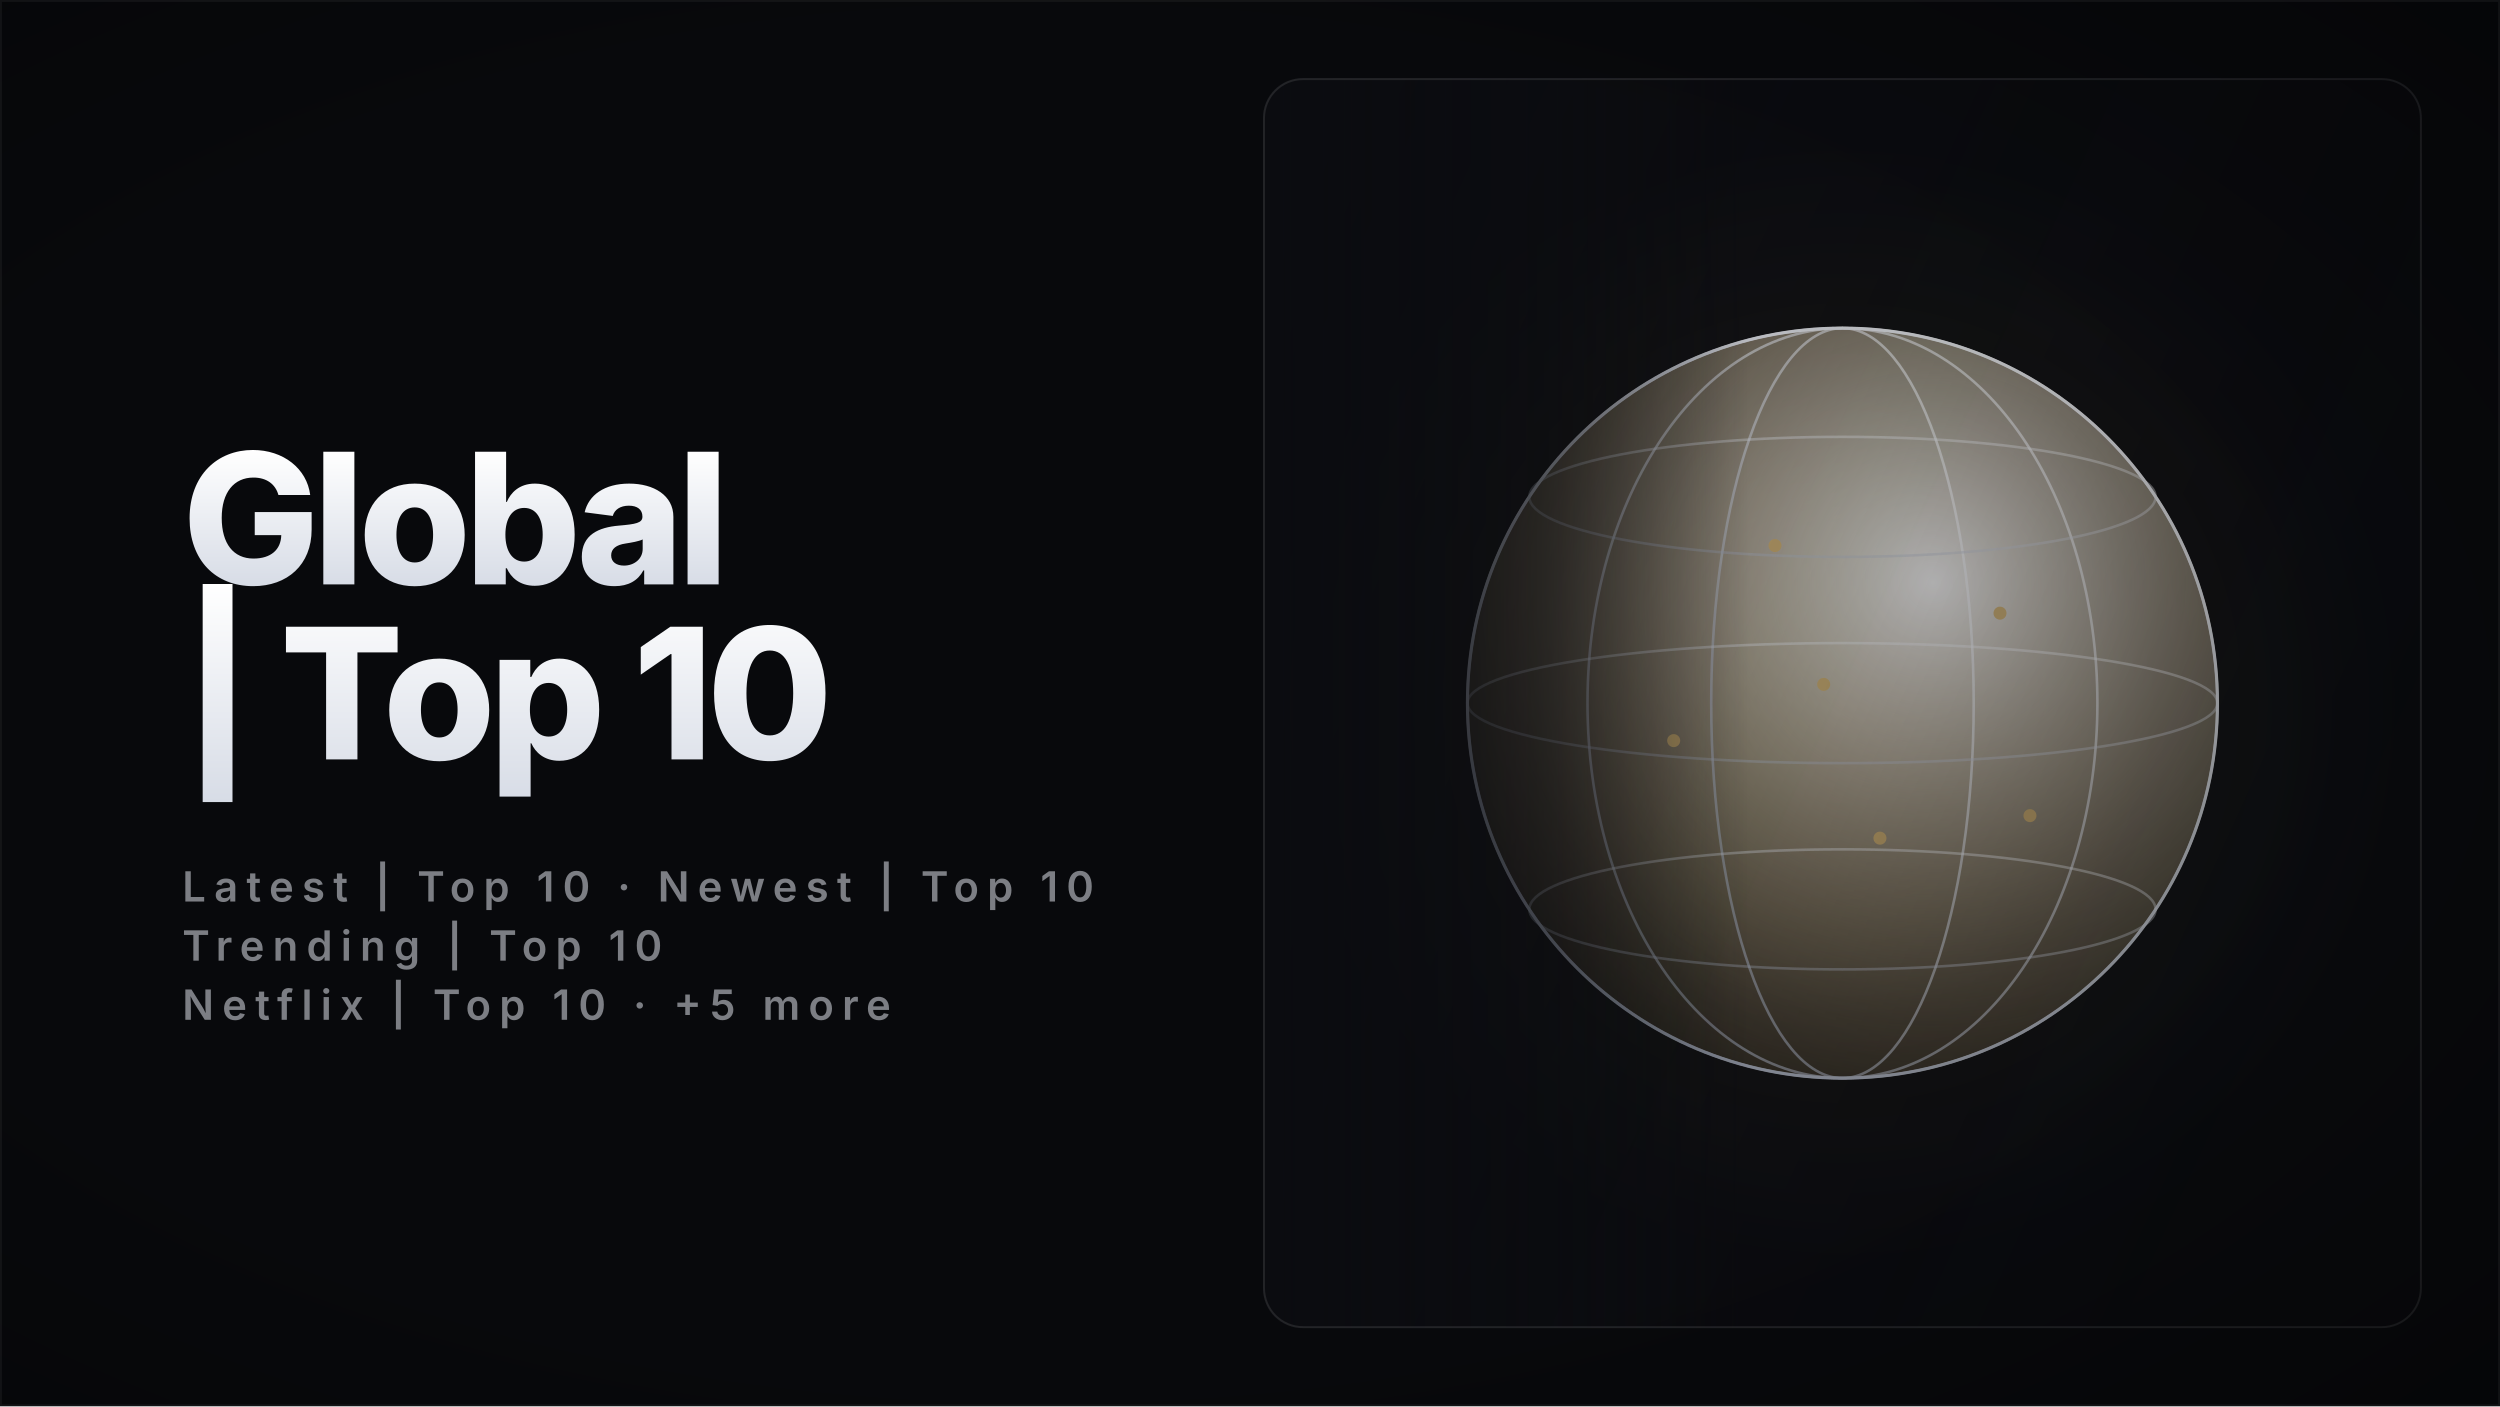
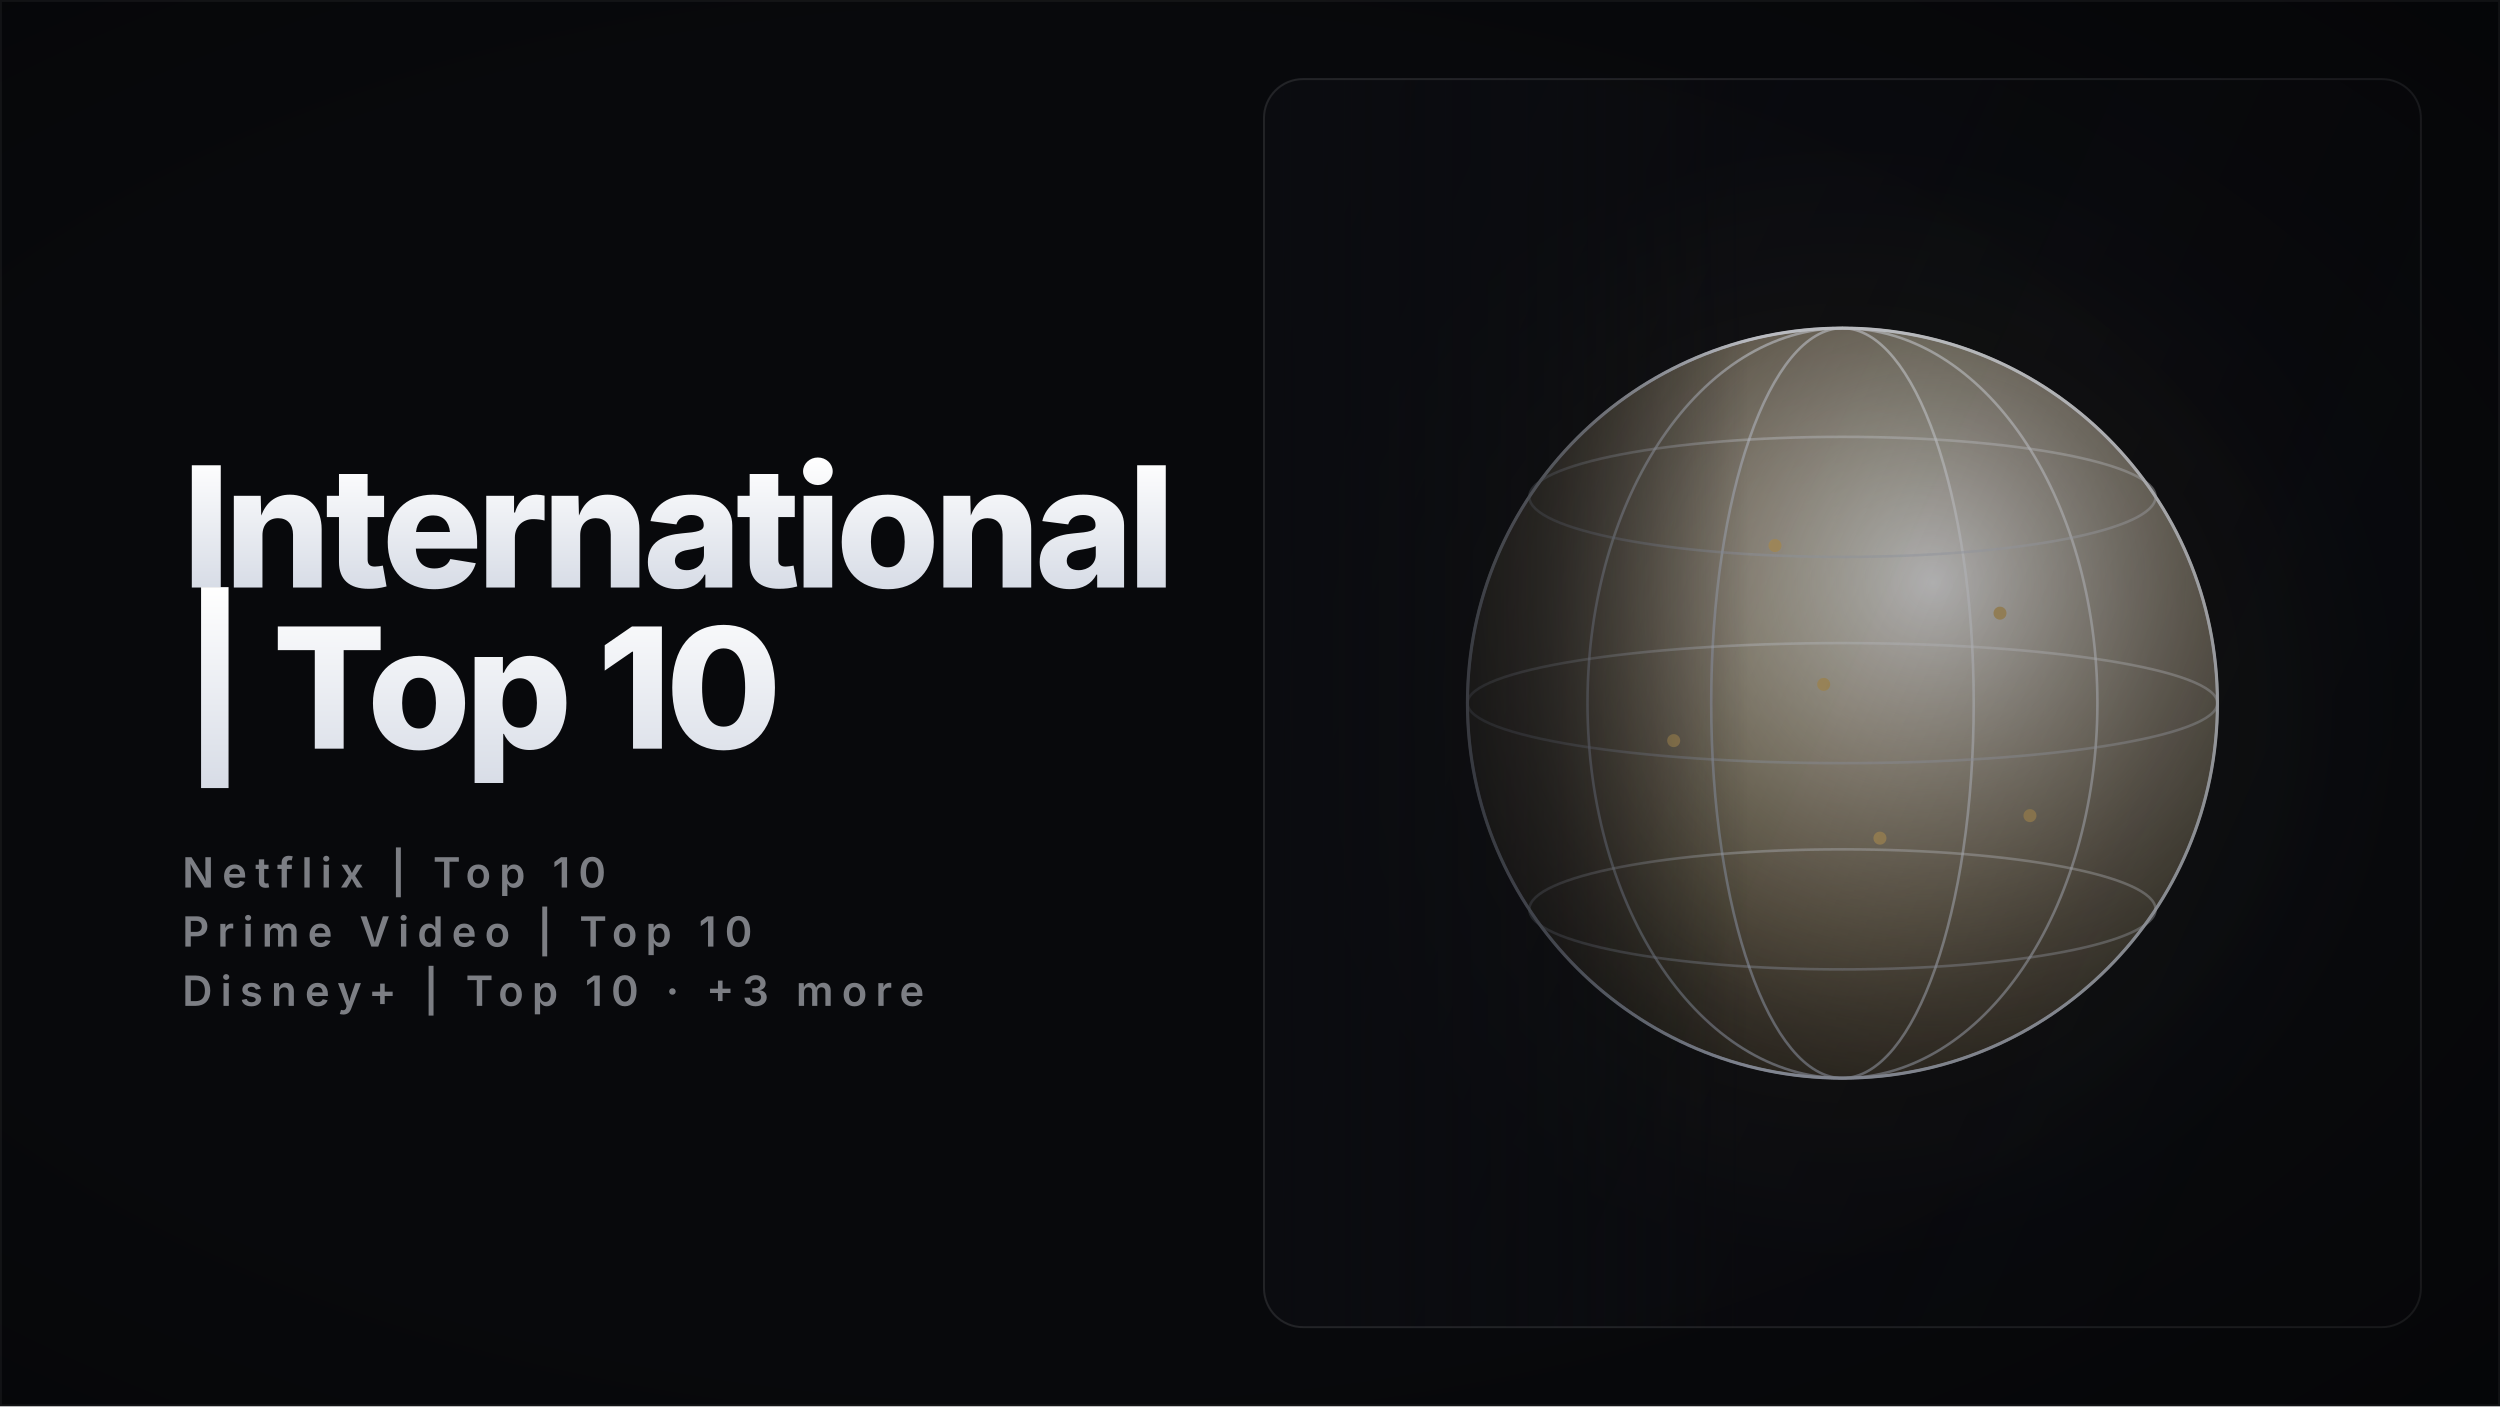
- <svg xmlns="http://www.w3.org/2000/svg" width="1920" height="1080" viewBox="0 0 1920 1080" role="img" aria-label="Global | Top 10 — shows collection cover" shape-rendering="geometricPrecision" text-rendering="geometricPrecision">
+ <svg xmlns="http://www.w3.org/2000/svg" width="1920" height="1080" viewBox="0 0 1920 1080" role="img" aria-label="International | Top 10 — shows collection cover" shape-rendering="geometricPrecision" text-rendering="geometricPrecision">
  <defs>
    <linearGradient id="titleFill" x1="0" y1="0" x2="0" y2="1">
      <stop offset="0" stop-color="#FFFFFF" />
      <stop offset="1" stop-color="#D7DCE6" />
    </linearGradient>
    <linearGradient id="feather" x1="0" y1="0" x2="1" y2="0">
      <stop offset="0" stop-color="#0B0C10" stop-opacity="1" />
      <stop offset="0.6" stop-color="#0B0C10" stop-opacity="0.55" />
      <stop offset="1" stop-color="#0B0C10" stop-opacity="0" />
    </linearGradient>
    <linearGradient id="panelShade" x1="0" y1="0" x2="1" y2="0.5">
      <stop offset="0" stop-color="rgba(6,7,10,0)" />
      <stop offset="1" stop-color="rgba(6,7,10,0.42)" />
    </linearGradient>
    <radialGradient id="vignette" cx="0.42" cy="0.5" r="0.85">
      <stop offset="0.55" stop-color="rgba(0,0,0,0)" />
      <stop offset="1" stop-color="rgba(0,0,0,0.45)" />
    </radialGradient>
    <clipPath id="cardClip">
      <rect x="970" y="60" width="890" height="960" rx="30" />
    </clipPath>
    <linearGradient id="ivoryS" x1="0" y1="0" x2="1" y2="1">
      <stop offset="0" stop-color="#FFFFFF" />
      <stop offset="1" stop-color="#9AA2B4" />
    </linearGradient>
    <radialGradient id="glow" cx="0.5" cy="0.5" r="0.5">
      <stop offset="0" stop-color="#C8A96A" stop-opacity="0.26" />
      <stop offset="0.55" stop-color="#C8A96A" stop-opacity="0.05" />
      <stop offset="1" stop-color="#C8A96A" stop-opacity="0" />
    </radialGradient>
    <linearGradient id="beamG" x1="0" y1="0" x2="0" y2="1">
      <stop offset="0" stop-color="#FFFFFF" stop-opacity="0.34" />
      <stop offset="1" stop-color="#FFFFFF" stop-opacity="0" />
    </linearGradient>
    <linearGradient id="barG" x1="0" y1="1" x2="0" y2="0">
      <stop offset="0" stop-color="#3A3F4D" />
      <stop offset="0.6" stop-color="#C9CEDB" />
      <stop offset="1" stop-color="#FFFFFF" />
    </linearGradient>
    <linearGradient id="colG" x1="0" y1="1" x2="0" y2="0">
      <stop offset="0" stop-color="#4A5060" stop-opacity="0.85" />
      <stop offset="1" stop-color="#E8ECF4" />
    </linearGradient>
    <radialGradient id="disc" cx="0.38" cy="0.34" r="0.75">
      <stop offset="0" stop-color="#FFFFFF" stop-opacity="0.9" />
      <stop offset="1" stop-color="#C8A96A" stop-opacity="0.12" />
    </radialGradient>
    <style>
      .glow { animation: glowPulse 11s ease-in-out infinite; }
      @keyframes glowPulse { 0%,100% { opacity: 0.68; } 50% { opacity: 1; } }
      @media (prefers-reduced-motion: reduce) { .glow { animation: none; } }
    </style>
  </defs>
  <rect x="0" y="0" width="1920" height="1080" fill="#08090C" />
  <rect x="970" y="60" width="890" height="960" rx="30" fill="#0B0C10" />
  <g clip-path="url(#cardClip)">
    <g transform="translate(2830 0) scale(-1 1)">
      <circle cx="1415" cy="540" r="432" fill="url(#glow)" class="glow" />
      <circle cx="1415" cy="540" r="288" fill="url(#disc)" />
      <circle cx="1415" cy="540" r="288" fill="none" stroke="url(#ivoryS)" stroke-width="2.4" />
      <ellipse cx="1415" cy="540" rx="100.8" ry="288" fill="none" stroke="url(#ivoryS)" stroke-width="2" opacity="0.65" />
      <ellipse cx="1415" cy="540" rx="195.8" ry="288" fill="none" stroke="url(#ivoryS)" stroke-width="2" opacity="0.65" />
      <ellipse cx="1415" cy="540" rx="288" ry="288" fill="none" stroke="url(#ivoryS)" stroke-width="2" opacity="0.65" />
      <ellipse cx="1415" cy="381.6" rx="240.5" ry="46.1" fill="none" stroke="url(#ivoryS)" stroke-width="2" opacity="0.45" />
      <ellipse cx="1415" cy="540" rx="288" ry="46.1" fill="none" stroke="url(#ivoryS)" stroke-width="2" opacity="0.45" />
      <ellipse cx="1415" cy="698.4" rx="240.5" ry="46.1" fill="none" stroke="url(#ivoryS)" stroke-width="2" opacity="0.45" />
      <circle cx="1294" cy="470.9" r="5" fill="#C8A96A" opacity="0.9" />
      <circle cx="1466.8" cy="419" r="5" fill="#C8A96A" opacity="0.9" />
      <circle cx="1544.6" cy="568.8" r="5" fill="#C8A96A" opacity="0.9" />
      <circle cx="1386.2" cy="643.7" r="5" fill="#C8A96A" opacity="0.9" />
      <circle cx="1271" cy="626.4" r="5" fill="#C8A96A" opacity="0.9" />
      <circle cx="1429.4" cy="525.6" r="5" fill="#C8A96A" opacity="0.9" />
    </g>
    <rect x="970" y="60" width="890" height="960" fill="url(#panelShade)" />
    <rect x="970" y="60" width="373.8" height="960" fill="url(#feather)" />
  </g>
  <rect x="970.75" y="60.75" width="888.5" height="958.5" rx="30" fill="none" stroke="rgba(255,255,255,0.10)" stroke-width="1.5" />
  <rect x="0" y="0" width="1920" height="1080" fill="url(#vignette)" />
  <g>
-     <text x="140" y="448.8" font-family="Inter" font-size="140" font-weight="800" letter-spacing="-4.90" fill="url(#titleFill)">Global</text>
-     <text x="140" y="583.2" font-family="Inter" font-size="140" font-weight="800" letter-spacing="-4.90" fill="url(#titleFill)">| Top 10</text>
-     <text x="140" y="692.4" font-family="Inter" font-size="32" font-weight="600" letter-spacing="6.40" fill="rgba(231,235,243,0.52)">Latest | Top 10  ·  Newest | Top 10</text>
-     <text x="140" y="737.8" font-family="Inter" font-size="32" font-weight="600" letter-spacing="6.40" fill="rgba(231,235,243,0.52)">Trending | Top 10</text>
-     <text x="140" y="783.2" font-family="Inter" font-size="32" font-weight="600" letter-spacing="6.40" fill="rgba(231,235,243,0.52)">Netflix | Top 10  ·  +5 more</text>
+     <text x="140" y="451.2" font-family="Inter" font-size="129" font-weight="800" letter-spacing="-4.52" fill="url(#titleFill)">International</text>
+     <text x="140" y="575" font-family="Inter" font-size="129" font-weight="800" letter-spacing="-4.52" fill="url(#titleFill)">| Top 10</text>
+     <text x="140" y="681.6" font-family="Inter" font-size="32" font-weight="600" letter-spacing="6.40" fill="rgba(231,235,243,0.52)">Netflix | Top 10</text>
+     <text x="140" y="727" font-family="Inter" font-size="32" font-weight="600" letter-spacing="6.40" fill="rgba(231,235,243,0.52)">Prime Video | Top 10</text>
+     <text x="140" y="772.5" font-family="Inter" font-size="32" font-weight="600" letter-spacing="6.40" fill="rgba(231,235,243,0.52)">Disney+ | Top 10  ·  +3 more</text>
  </g>
  <rect x="0.75" y="0.75" width="1918.5" height="1078.5" fill="none" stroke="rgba(255,255,255,0.05)" stroke-width="1.5" />
</svg>
